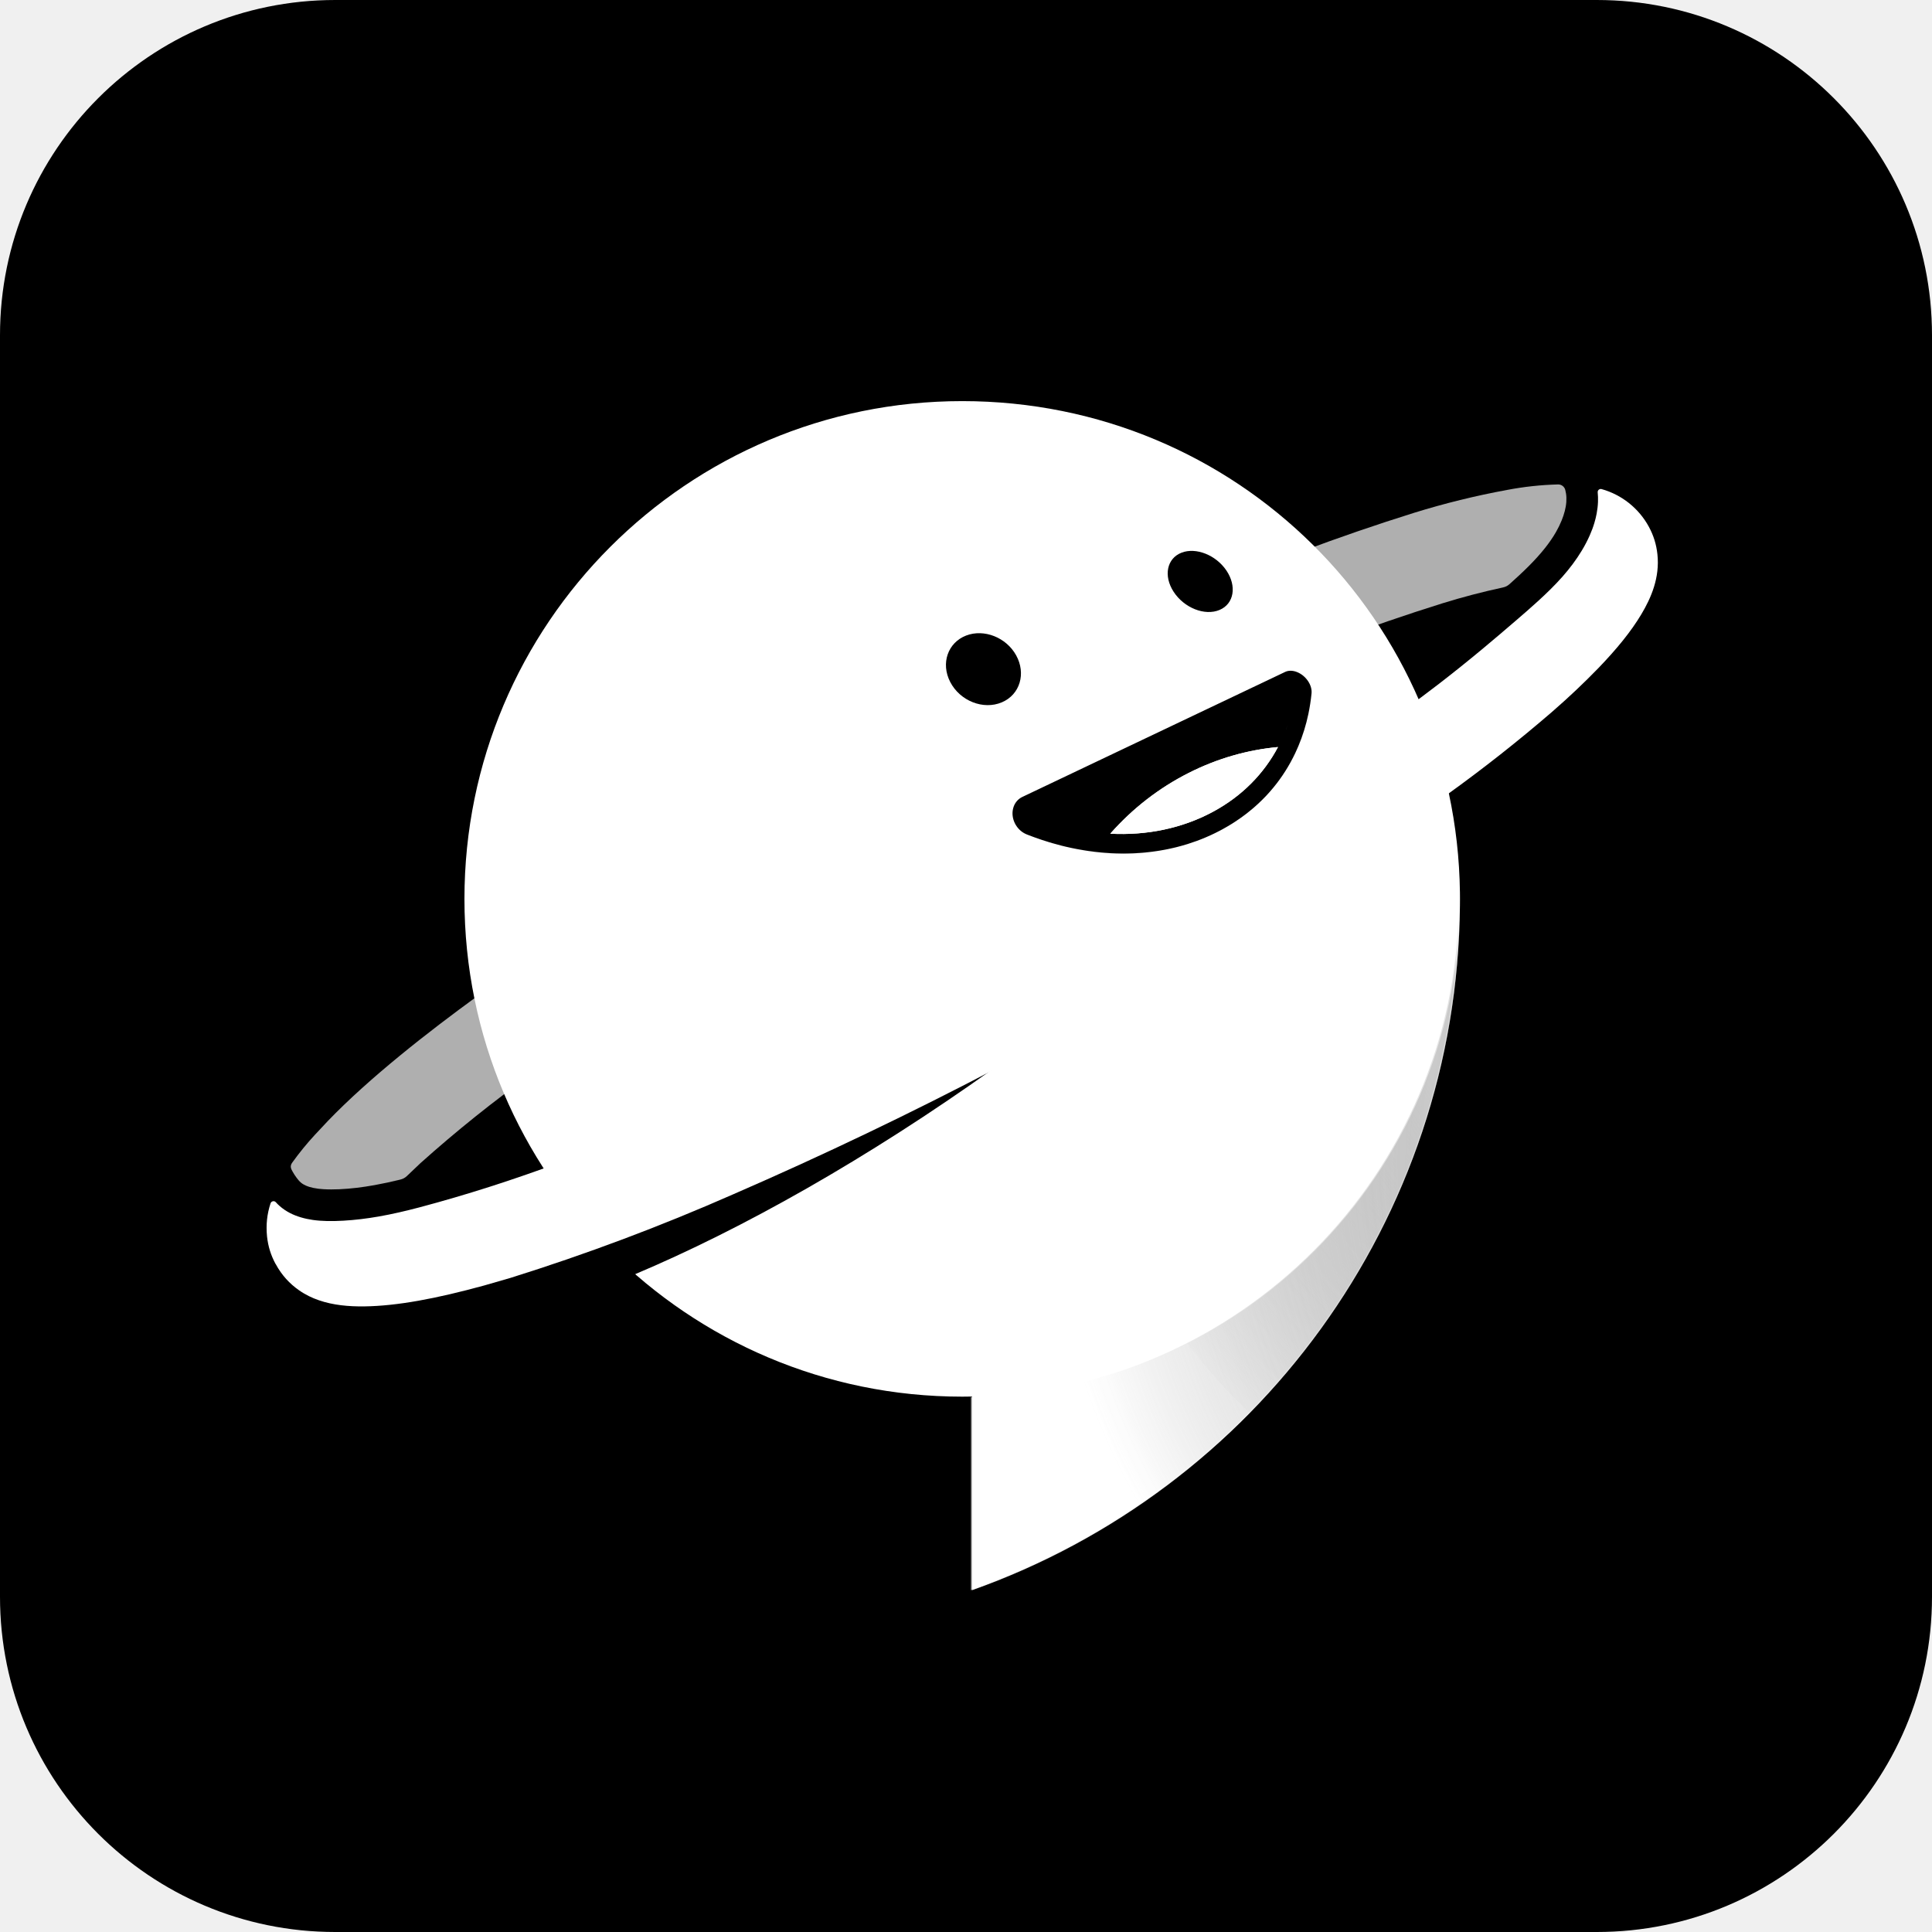
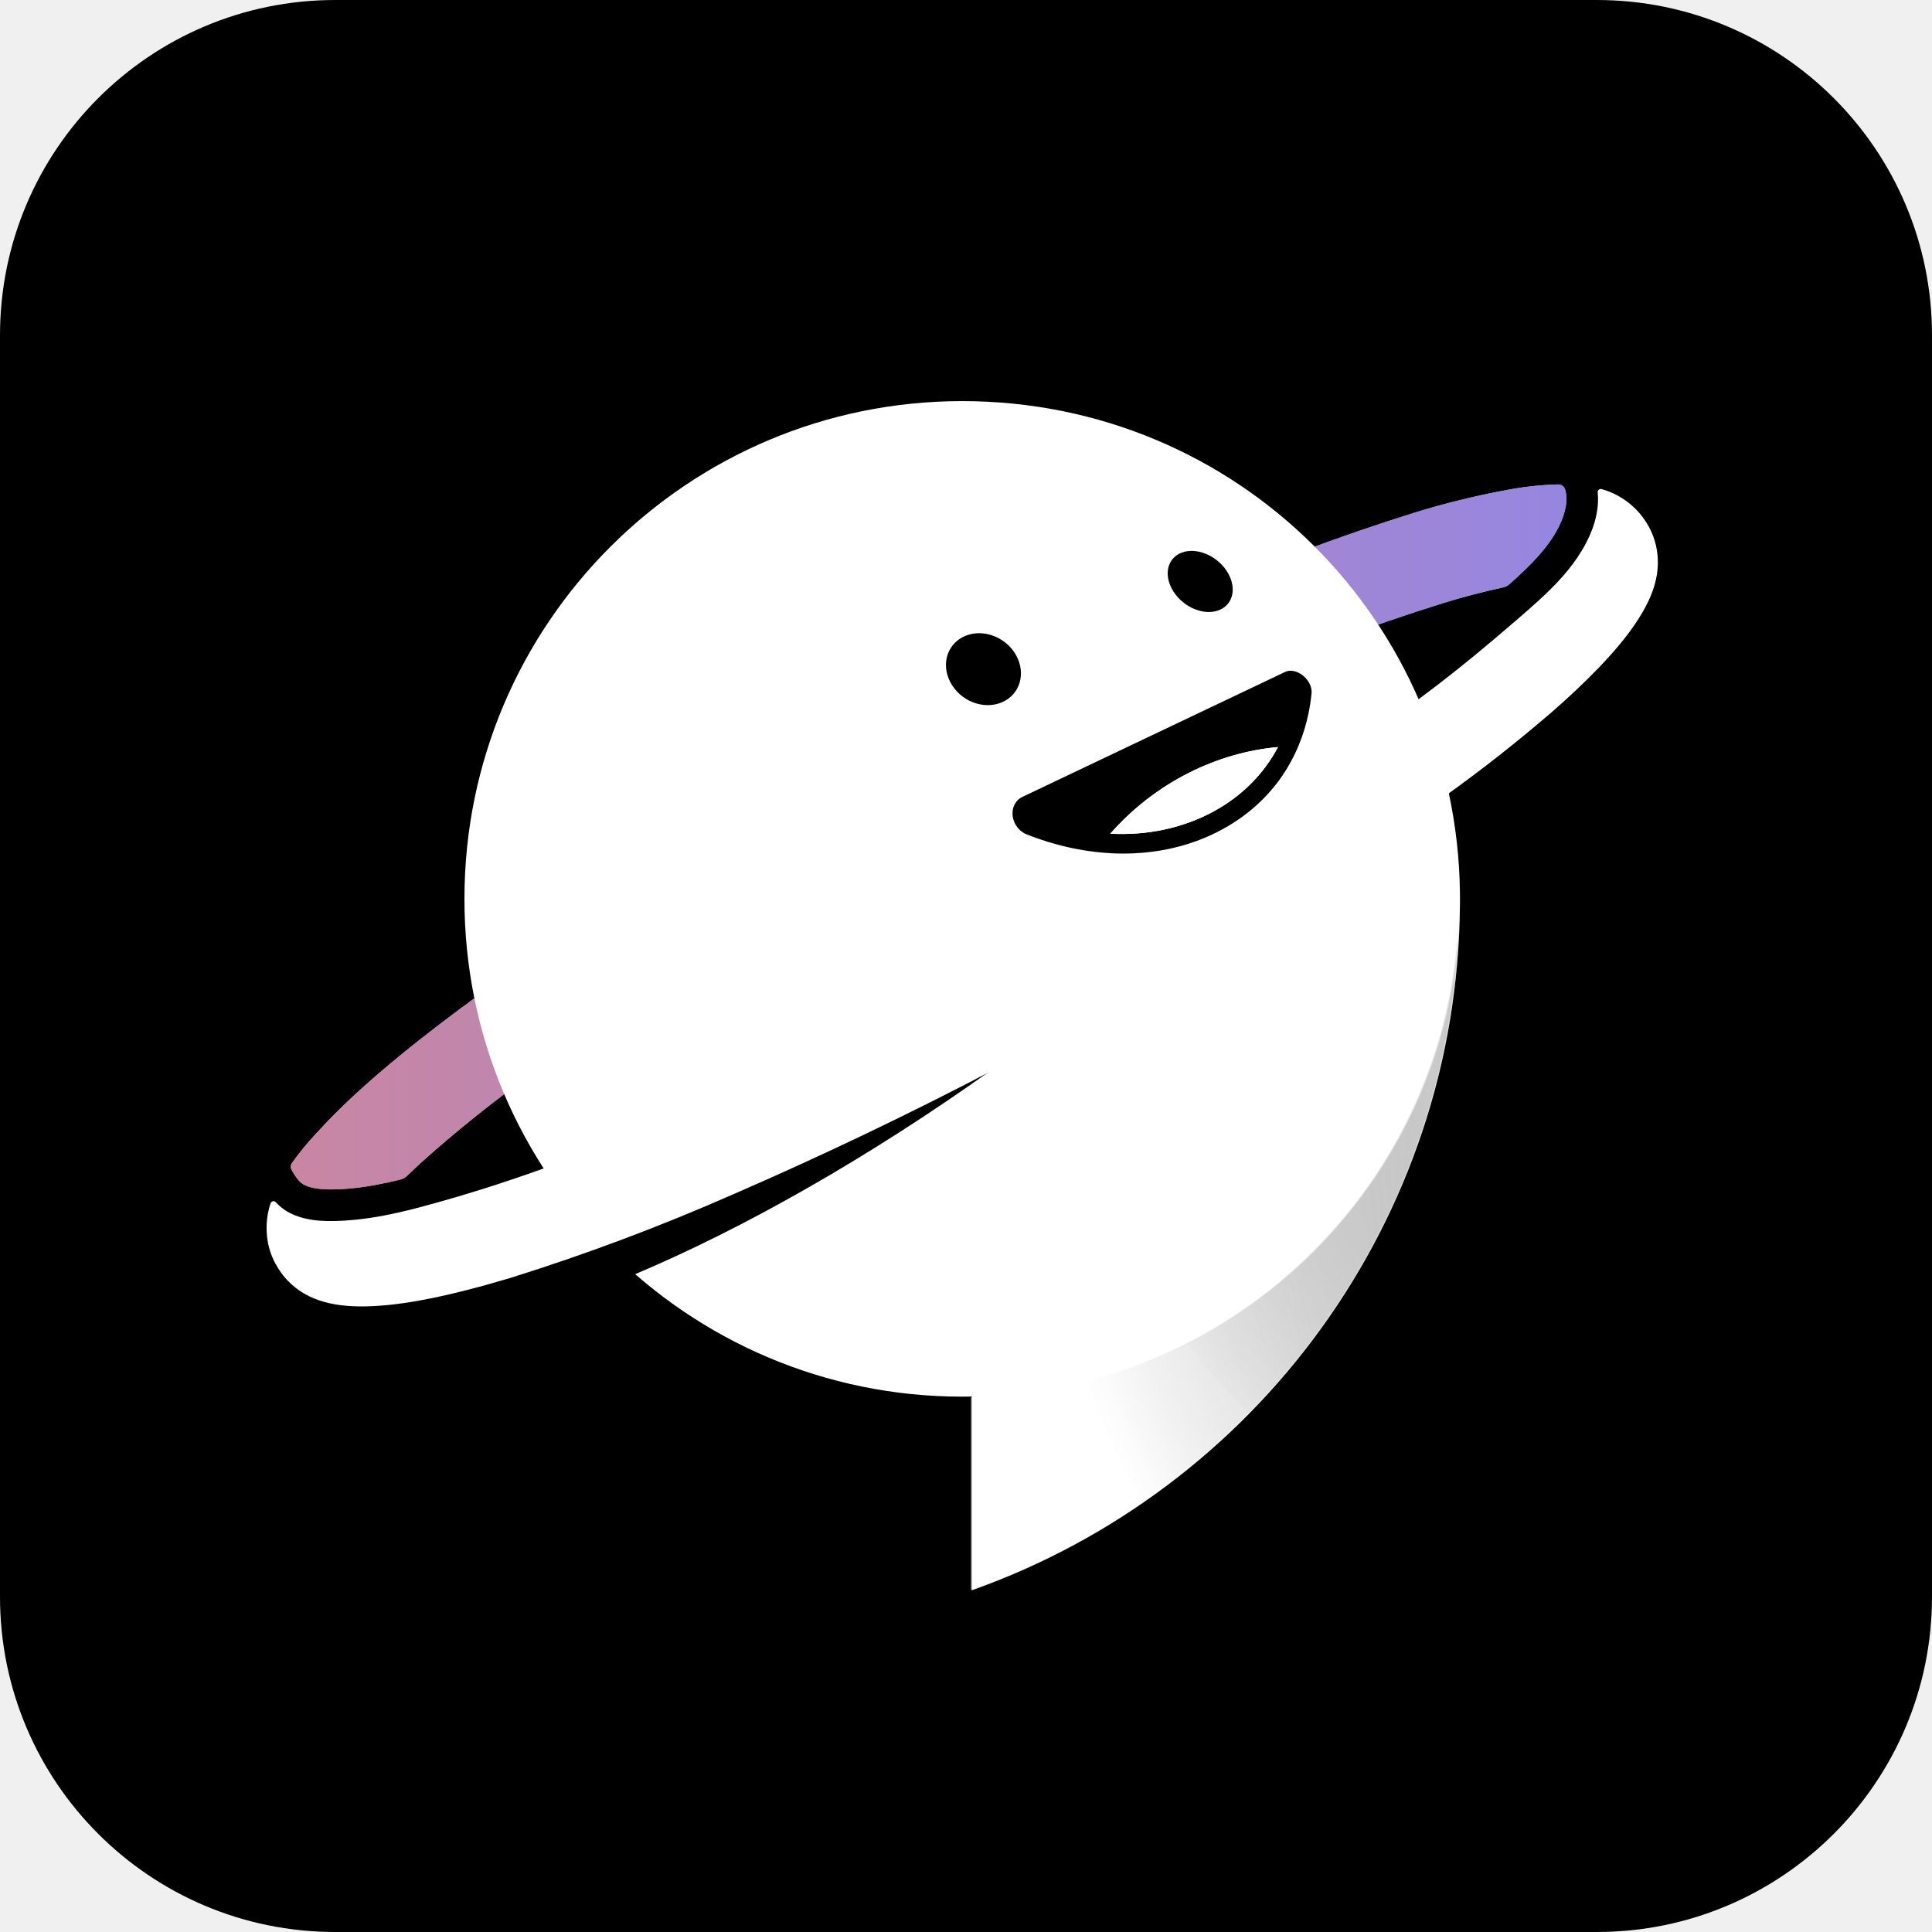
<svg xmlns="http://www.w3.org/2000/svg" id="_图层_2" data-name="图层_2" viewBox="0 0 843.82 843.82">
  <defs>
    <style>
      .cls-1 {
        fill: #fff;
      }

      .cls-2 {
        fill: url(#_未命名的渐变_17);
        opacity: .65;
      }

      .cls-3 {
        fill: url(#_未命名的渐变_20);
        opacity: .8;
      }

      .cls-4 {
-         fill: #afafaf;
+         fill: url(#_未命名的渐变_14);
+         opacity: .7;
      }
    </style>
+     <linearGradient id="_未命名的渐变_14" data-name="未命名的渐变 14" x1="127" y1="365.54" x2="684.13" y2="365.54" gradientUnits="userSpaceOnUse">
+       <stop offset="0" stop-color="#b1527c" />
+       <stop offset="1" stop-color="#6a52d3" />
+     </linearGradient>
    <radialGradient id="_未命名的渐变_20" data-name="未命名的渐变 20" cx="-10698.93" cy="-10485.87" fx="-10340.97" fy="-10702.24" r="609.34" gradientTransform="translate(11230.04 11030.97)" gradientUnits="userSpaceOnUse">
      <stop offset=".13" stop-color="#000" stop-opacity=".3" />
      <stop offset=".16" stop-color="#1f1f1f" stop-opacity=".3" />
      <stop offset=".22" stop-color="#747474" stop-opacity=".3" />
      <stop offset=".23" stop-color="gray" stop-opacity=".3" />
      <stop offset=".25" stop-color="#858585" stop-opacity=".33" />
      <stop offset=".29" stop-color="#949494" stop-opacity=".41" />
      <stop offset=".33" stop-color="#acacac" stop-opacity=".55" />
      <stop offset=".38" stop-color="#cecece" stop-opacity=".73" />
      <stop offset=".44" stop-color="#f9f9f9" stop-opacity=".97" />
      <stop offset=".44" stop-color="#fff" />
      <stop offset=".65" stop-color="#fff" />
    </radialGradient>
-     <radialGradient id="_未命名的渐变_17" data-name="未命名的渐变 17" cx="-10699.43" cy="-10485.87" fx="-10312.84" fy="-10539.93" r="609.34" gradientTransform="translate(11230.04 11030.97)" gradientUnits="userSpaceOnUse">
+     <radialGradient id="_未命名的渐变_17" data-name="未命名的渐变 17" cx="-10699.43" cy="-10485.88" fx="-10312.84" fy="-10539.93" r="609.34" gradientTransform="translate(11230.04 11030.97)" gradientUnits="userSpaceOnUse">
      <stop offset=".13" stop-color="#000" stop-opacity=".3" />
      <stop offset=".17" stop-color="#1f1f1f" stop-opacity=".3" />
      <stop offset=".25" stop-color="#747474" stop-opacity=".3" />
      <stop offset=".26" stop-color="gray" stop-opacity=".3" />
      <stop offset=".28" stop-color="#858585" stop-opacity=".33" />
      <stop offset=".31" stop-color="#949494" stop-opacity=".41" />
      <stop offset=".35" stop-color="#acacac" stop-opacity=".55" />
      <stop offset=".4" stop-color="#cecece" stop-opacity=".73" />
      <stop offset=".45" stop-color="#f9f9f9" stop-opacity=".97" />
      <stop offset=".46" stop-color="#fff" />
      <stop offset=".82" stop-color="#fff" />
    </radialGradient>
  </defs>
  <g id="_图层_2-2" data-name="图层_2">
    <g>
      <rect x="0" y="0" width="843.82" height="843.82" rx="146.41" ry="146.41" />
+       <path class="cls-1" d="M174.85,515.2c-3.76.92-7.55,1.74-11.36,2.43-5.08.91-10.22,1.57-15.38,1.79-2.3.1-4.6.11-6.9-.03-1.45-.09-2.9-.25-4.32-.55-1.1-.23-2.19-.54-3.23-.99-.77-.33-1.5-.74-2.15-1.27-.77-.62-1.4-1.41-1.99-2.21-.64-.86-1.22-1.74-1.73-2.67-.13-.23-.25-.46-.37-.69-.63-1.25-.55-2.16.26-3.29,3.07-4.27,6.37-8.32,9.95-12.18.09-.1.18-.2.28-.3,1.74-1.85,3.47-3.71,5.21-5.56,18.23-18.98,44.22-39.23,65.35-54.59,29.3-21.08,59.33-40.89,90.24-59.53,34.72-21.05,70.03-40.95,106.03-59.74,37.82-19.84,76.24-38.24,115.41-55.26,31.86-14.03,64.25-26.19,97.48-36.59,13.35-4.14,26.83-7.45,40.57-9.98,7.38-1.41,14.75-2.21,22.27-2.41,1.48-.04,2.79.94,3.17,2.37.14.52.25,1.05.33,1.58.19,1.23.22,2.48.13,3.72-.09,1.32-.33,2.64-.66,3.93-.36,1.41-.83,2.79-1.38,4.14-.69,1.71-1.51,3.36-2.42,4.96-1.38,2.42-2.97,4.7-4.69,6.89-2.23,2.83-4.67,5.49-7.21,8.04-2.72,2.73-5.56,5.33-8.43,7.9-.86.77-1.77,1.23-2.9,1.47-8.93,1.93-17.74,4.23-26.47,6.94-31.76,9.94-62.73,21.57-93.19,34.99-38.29,16.63-75.84,34.61-112.81,54.01-35.24,18.4-69.81,37.87-103.8,58.49-29.94,18.05-59.03,37.24-87.41,57.65-17.1,12.24-33.41,25.31-49.08,39.34-1.97,1.87-3.94,3.75-5.91,5.62-.85.81-1.75,1.3-2.89,1.57Z" />
      <path class="cls-4" d="M174.85,515.2c-3.76.92-7.55,1.74-11.36,2.43-5.08.91-10.22,1.57-15.38,1.79-2.3.1-4.6.11-6.9-.03-1.45-.09-2.9-.25-4.32-.55-1.1-.23-2.19-.54-3.23-.99-.77-.33-1.5-.74-2.15-1.27-.77-.62-1.4-1.41-1.99-2.21-.64-.86-1.22-1.74-1.73-2.67-.13-.23-.25-.46-.37-.69-.63-1.25-.55-2.16.26-3.29,3.07-4.27,6.37-8.32,9.95-12.18.09-.1.18-.2.28-.3,1.74-1.85,3.47-3.71,5.21-5.56,18.23-18.98,44.22-39.23,65.35-54.59,29.3-21.08,59.33-40.89,90.24-59.53,34.72-21.05,70.03-40.95,106.03-59.74,37.82-19.84,76.24-38.24,115.41-55.26,31.86-14.03,64.25-26.19,97.48-36.59,13.35-4.14,26.83-7.45,40.57-9.98,7.38-1.41,14.75-2.21,22.27-2.41,1.48-.04,2.79.94,3.17,2.37.14.52.25,1.05.33,1.58.19,1.23.22,2.48.13,3.72-.09,1.32-.33,2.64-.66,3.93-.36,1.41-.83,2.79-1.38,4.14-.69,1.71-1.51,3.36-2.42,4.96-1.38,2.42-2.97,4.7-4.69,6.89-2.23,2.83-4.67,5.49-7.21,8.04-2.72,2.73-5.56,5.33-8.43,7.9-.86.77-1.77,1.23-2.9,1.47-8.93,1.93-17.74,4.23-26.47,6.94-31.76,9.94-62.73,21.57-93.19,34.99-38.29,16.63-75.84,34.61-112.81,54.01-35.24,18.4-69.81,37.87-103.8,58.49-29.94,18.05-59.03,37.24-87.41,57.65-17.1,12.24-33.41,25.31-49.08,39.34-1.97,1.87-3.94,3.75-5.91,5.62-.85.81-1.75,1.3-2.89,1.57Z" />
      <g>
        <g>
          <path class="cls-1" d="M637.66,392.6c0,.95,0,1.89-.02,2.84-1.19,138.01-89.75,255.18-213.07,298.88v-84.37c-1.43.04-2.87.05-4.31.05-120.07,0-217.41-97.33-217.41-217.4s97.34-217.41,217.41-217.41,215.86,95.81,217.38,214.57c.02.95.02,1.89.02,2.84Z" />
          <path class="cls-3" d="M637.64,395.66c-1.19,138.02-89.75,255.18-213.07,298.89v-84.37c117.14-2.27,211.57-97.19,213.07-214.52Z" />
        </g>
        <path class="cls-2" d="M637.14,395.66c-1.19,138.02-89.75,255.18-213.07,298.89v-84.37c117.14-2.27,211.57-97.19,213.07-214.52Z" />
        <path d="M276.91,556.72c47.29-19.91,101.85-50.68,156.94-89.95-67.57,32.82-132.47,55.2-184.9,65.42,8.6,8.95,17.95,17.16,27.96,24.53" />
      </g>
      <path class="cls-1" d="M120.37,552.07c-2.07-3.83-3.27-7.69-3.74-12.01-.5-5.11-.02-9.75,1.53-14.48.32-.98,1.61-1.28,2.3-.51.52.58,1.07,1.13,1.65,1.64,1.39,1.23,2.94,2.27,4.59,3.12,1.5.77,3.09,1.38,4.71,1.86,1.71.51,3.45.88,5.22,1.13,2,.29,4.02.42,6.05.47,2.42.06,4.84,0,7.25-.14,5.17-.29,10.32-.93,15.42-1.82,6-1.05,11.94-2.45,17.84-4,2.69-.71,5.37-1.45,8.05-2.2,4.98-1.4,9.95-2.85,14.9-4.37,10.63-3.25,21.18-6.79,31.64-10.55,13.92-5,27.7-10.39,41.38-16.01,26.35-10.83,52.34-22.51,78.04-34.81,17.13-8.2,34.13-16.67,51-25.39,25.18-13.01,50.08-26.58,74.67-40.68,18.48-10.59,36.78-21.49,54.85-32.75,13.3-8.28,26.47-16.76,39.49-25.48,6.37-4.26,12.7-8.58,18.99-12.95,10.92-7.58,21.72-15.33,32.25-23.45,6.38-4.92,12.66-9.97,18.86-15.12,5.12-4.26,10.19-8.58,15.24-12.93,3.07-2.64,6.13-5.3,9.12-8.03,3.77-3.43,7.44-6.99,10.81-10.81,3.1-3.52,5.95-7.28,8.37-11.3,1.31-2.17,2.49-4.41,3.51-6.73.79-1.79,1.48-3.62,2.03-5.49.39-1.3.71-2.62.96-3.96.32-1.71.53-3.44.59-5.17.05-1.37,0-2.74-.13-4.1-.09-.95.8-1.69,1.72-1.43,8.78,2.46,16.24,8.38,20.62,16.44,2.07,3.82,3.27,7.69,3.74,12.01,1.11,10.21-2.76,19.09-7,26.19-4.49,7.52-10.65,15.07-18.63,23.38-6.4,6.6-13.06,12.9-20,18.93-.17.15-.34.3-.52.46-14.71,12.68-29.91,24.66-45.68,36-5.88,4.17-11.75,8.35-17.63,12.52-23.74,16.41-47.92,32.07-72.61,47.01-34.72,21.05-70.03,40.95-106.03,59.74-37.82,19.84-76.24,38.24-115.41,55.26-31.86,14.03-64.25,26.19-97.48,36.59-3.81,1.1-7.63,2.2-11.44,3.3-21.05,5.77-38.03,8.94-52.32,9.13-6.88.09-13.67-.54-19.87-2.68-2.92-1-5.91-2.4-8.85-4.49-3.82-2.7-7.31-6.32-10.02-11.35Z" />
      <g>
        <path d="M566.48,293.53c3.87,1.52,6.72,5.69,6.35,9.32-.08.76-.16,1.52-.26,2.28-.09.76-.2,1.52-.32,2.27-.11.75-.24,1.5-.38,2.25-.13.71-.27,1.41-.41,2.11-1.02,4.85-2.48,9.56-4.38,14.08-.08.19-.15.37-.23.55-.06.14-.12.28-.19.42-.31.72-.63,1.43-.96,2.14-.64,1.35-1.33,2.69-2.05,4-.36.66-.74,1.31-1.12,1.96-.38.64-.78,1.28-1.18,1.92-.4.63-.81,1.25-1.23,1.87-.01,0-.02.02-.02.04-.42.61-.85,1.22-1.29,1.82,0,0,0,.01,0,.01-.39.54-.78,1.07-1.19,1.59-.89,1.16-1.83,2.3-2.8,3.41-.2.24-.41.47-.62.7-.43.48-.86.95-1.29,1.41-.51.54-1.03,1.07-1.56,1.59-.54.55-1.1,1.09-1.68,1.62-.45.42-.9.83-1.36,1.23-.3.28-.61.55-.92.81-.13.11-.26.22-.38.32-.72.62-1.46,1.22-2.22,1.81-.34.27-.69.54-1.04.8-1.51,1.15-3.09,2.25-4.72,3.3-.27.18-.54.35-.81.52-.19.12-.38.24-.57.35-.44.28-.89.55-1.35.81-.1.07-.21.13-.31.18-.66.4-1.34.78-2.02,1.15-.4.22-.81.44-1.22.65-.67.35-1.35.7-2.03,1.03-2.62,1.29-5.32,2.44-8.07,3.45-1.28.46-2.58.9-3.89,1.32-.02,0-.04.02-.06.02-.83.26-1.67.51-2.52.74-.47.13-.95.26-1.42.38-.31.09-.63.17-.95.25-.33.08-.66.16-1,.24l-.39.09c-.34.08-.69.16-1.04.24-.45.1-.91.19-1.36.29-.35.07-.71.14-1.06.21-.14.02-.29.05-.43.08-.66.12-1.32.24-1.99.35-.5.08-1,.16-1.5.23-.55.08-1.1.16-1.65.23-.3.04-.61.08-.92.11-.43.06-.87.11-1.3.15-.48.05-.96.1-1.44.14-.55.05-1.09.1-1.64.14-.05,0-.1.01-.16.01-.6.04-1.2.08-1.8.11-.6.04-1.2.06-1.81.08-.61.03-1.21.04-1.82.05s-1.22.02-1.83.02c-3.99,0-8.05-.23-12.15-.7-2.72-.31-5.45-.73-8.19-1.25-1.64-.31-3.28-.66-4.93-1.05-.59-.14-1.18-.28-1.77-.43-1.32-.33-2.64-.69-3.96-1.08-.45-.12-.9-.26-1.35-.4-2.17-.65-4.34-1.37-6.51-2.16-.43-.15-.87-.31-1.3-.48-.67-.25-1.35-.51-2.02-.77-4.56-1.79-7.22-6.99-5.95-11.56.62-2.26,2.1-3.94,3.97-4.83l114.81-54.61c1.4-.67,3.24-.7,5.17.07ZM561.67,318.63c.26-.67.5-1.34.73-2.02-.24.68-.48,1.35-.74,2.02h.01ZM529.48,354.71c12.99-6.93,22.55-16.82,28.7-28.43-13.28,1.22-26.47,4.97-39,11.3-12.95,6.55-24.55,15.53-34.26,26.55,16.05.83,31.32-2.36,44.56-9.42Z" />
        <path d="M571.46,311.76c-1.02,4.89-2.47,9.6-4.36,14.08h-.02c1.9-4.52,3.36-9.23,4.38-14.08Z" />
        <path class="cls-1" d="M567.1,325.84c-.08.19-.16.37-.25.55.08-.18.15-.36.23-.55h.02Z" />
        <path class="cls-1" d="M566.66,326.81c-.3.72-.63,1.43-.96,2.14.33-.71.65-1.42.96-2.14Z" />
        <path class="cls-1" d="M565.7,328.95c-.64,1.36-1.32,2.69-2.05,4,.72-1.31,1.41-2.65,2.05-4Z" />
        <path d="M562.4,316.61c-.23.68-.47,1.35-.73,2.02h-.01c.26-.67.5-1.34.74-2.02Z" />
        <path class="cls-1" d="M558.18,326.28c-6.15,11.61-15.71,21.5-28.7,28.43-13.24,7.06-28.51,10.25-44.56,9.42,9.71-11.02,21.31-20,34.26-26.55,12.53-6.33,25.72-10.08,39-11.3Z" />
        <path d="M535.61,249.12c4.64,6.83,3.4,14.59-2.94,17.27-6.43,2.73-15.51-.86-20.1-7.96-4.52-6.99-2.89-14.59,3.5-17.05,6.29-2.42,14.97,1.02,19.54,7.74Z" />
        <path class="cls-1" d="M514.75,369.76c.47-.12.95-.25,1.42-.38-.47.13-.94.26-1.42.38Z" />
        <path d="M512.41,370.34l.39-.09c-.27.07-.55.13-.82.2.14-.04.29-.07.43-.11Z" />
        <path class="cls-1" d="M512.41,370.34c-.14.04-.29.07-.43.11-.2.04-.41.08-.61.13.35-.08.7-.16,1.04-.24Z" />
        <path d="M508.95,371.08c.35-.07.71-.14,1.06-.21-.35.08-.7.15-1.06.21Z" />
        <path d="M506.53,371.51c.67-.11,1.33-.23,1.99-.35-12.1,2.3-25.02,2.21-38.2-.33,2.74.52,5.47.94,8.19,1.25,4.1.47,8.16.7,12.15.7.61,0,1.22-.01,1.83-.02s1.21-.02,1.82-.05c.61-.02,1.21-.04,1.81-.08.6-.03,1.2-.07,1.8-.11.06,0,.11-.01.16-.01.55-.04,1.1-.09,1.64-.14.48-.04.96-.09,1.44-.14.43-.04.87-.09,1.3-.15.31-.03.62-.07.92-.11.55-.07,1.1-.15,1.65-.23.5-.07,1-.15,1.5-.23Z" />
        <path class="cls-1" d="M501.16,372.23c.43-.04.87-.09,1.3-.15-.43.06-.87.11-1.3.15Z" />
        <path d="M465.39,369.78c1.65.39,3.29.74,4.93,1.05-1.64-.31-3.28-.66-4.93-1.05Z" />
        <path d="M443.81,286.21c4.4,7.95,1.69,17.18-6.25,20.54-8.08,3.43-18.27-.59-22.55-8.9-4.21-8.16-1.01-17.2,6.96-20.27,7.83-3.01,17.52.82,21.84,8.63Z" />
      </g>
    </g>
  </g>
</svg>
